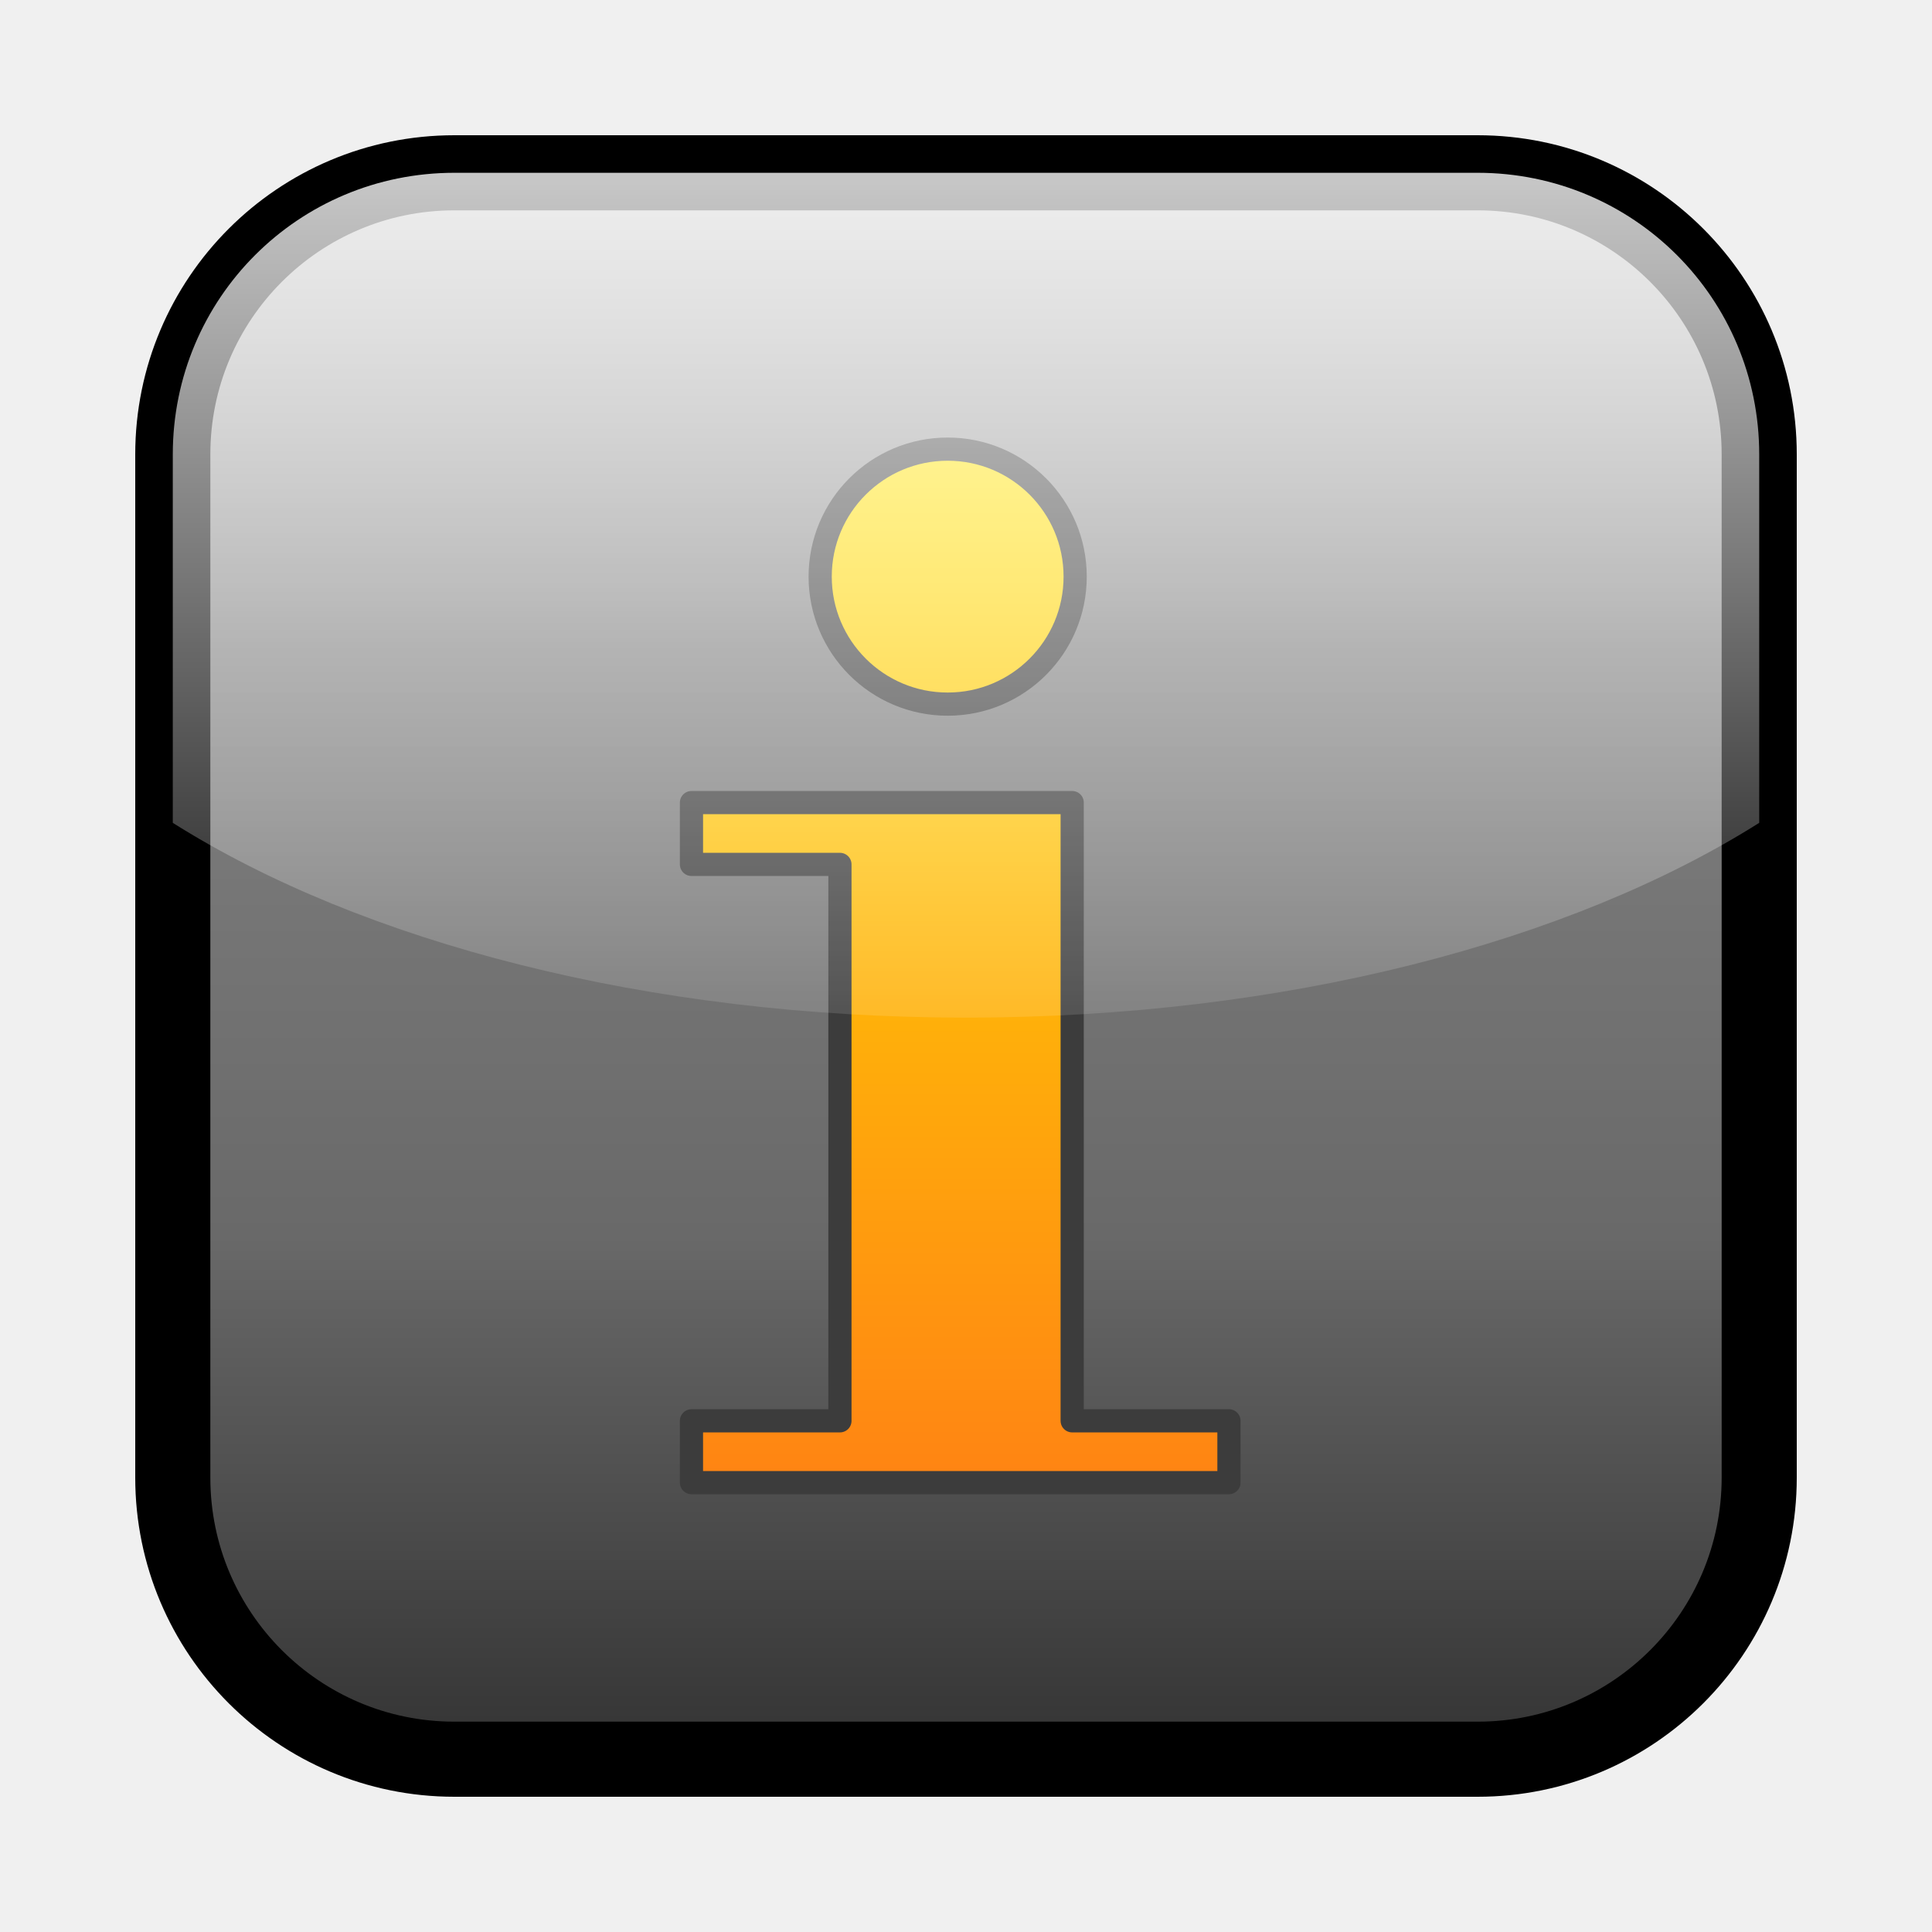
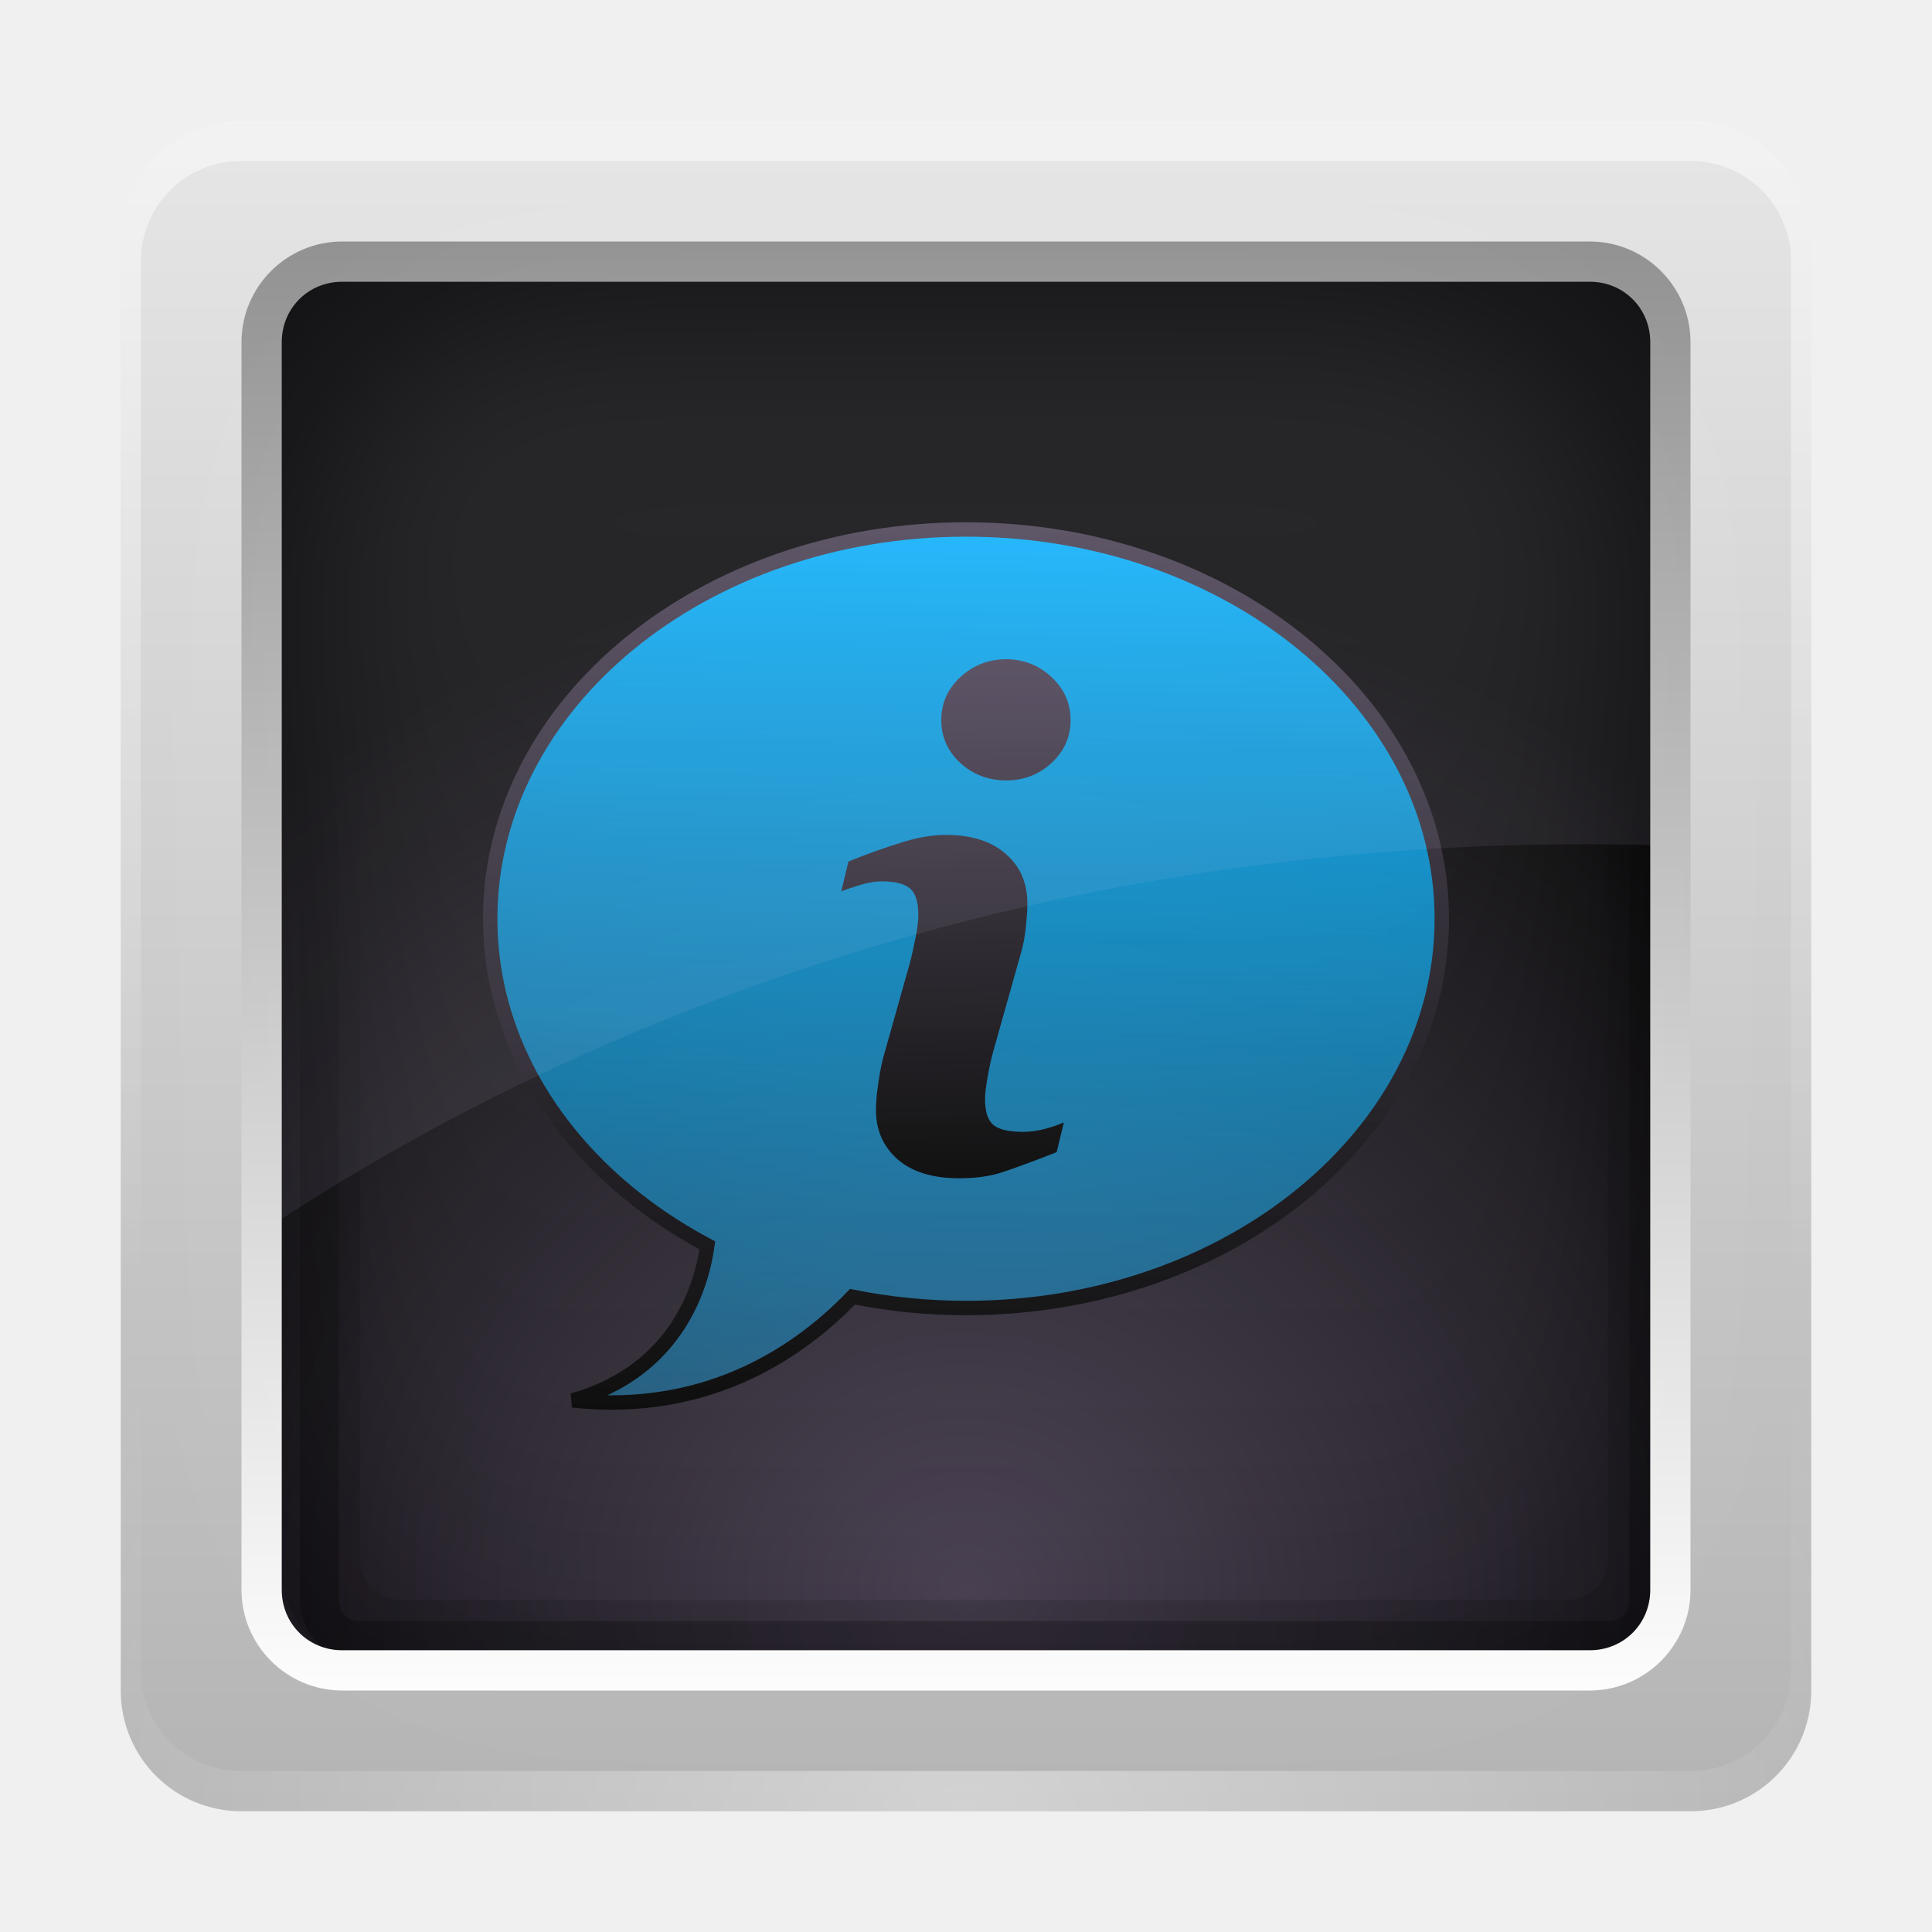
- <svg xmlns="http://www.w3.org/2000/svg" xmlns:xlink="http://www.w3.org/1999/xlink" version="1.0" width="250" height="250" id="svg2">
-   <defs id="defs4">
+ <svg xmlns="http://www.w3.org/2000/svg" xmlns:xlink="http://www.w3.org/1999/xlink" version="1.0" width="96" height="96" id="svg2408">
+   <defs id="defs2410">
+     <linearGradient id="linearGradient4145">
+       <stop style="stop-color:#00b1ff;stop-opacity:1;" offset="0" id="stop4147" />
+       <stop style="stop-color:#00b1ff;stop-opacity:0;" offset="1" id="stop4149" />
+     </linearGradient>
+     <linearGradient id="linearGradient3224">
+       <stop id="stop3226" style="stop-color:#42394b;stop-opacity:1" offset="0" />
+       <stop id="stop3228" style="stop-color:#000000;stop-opacity:1" offset="1" />
+     </linearGradient>
+     <linearGradient id="linearGradient3465">
+       <stop id="stop3467" style="stop-color:#919191;stop-opacity:1" offset="0" />
+       <stop id="stop3469" style="stop-color:#fdfdfd;stop-opacity:1" offset="1" />
+     </linearGradient>
+     <linearGradient id="linearGradient3187">
+       <stop id="stop3189" style="stop-color:#b4b4b4;stop-opacity:1" offset="0" />
+       <stop id="stop3191" style="stop-color:#e6e6e6;stop-opacity:1" offset="1" />
+     </linearGradient>
+     <linearGradient x1="45.448" y1="92.54" x2="45.448" y2="7.017" id="ButtonShadow" gradientUnits="userSpaceOnUse" gradientTransform="scale(1.005865,0.994169)">
+       <stop id="stop3750" style="stop-color:#000000;stop-opacity:1" offset="0" />
+       <stop id="stop3752" style="stop-color:#000000;stop-opacity:0.588" offset="1" />
+     </linearGradient>
+     <linearGradient id="linearGradient3737">
+       <stop id="stop3739" style="stop-color:#ffffff;stop-opacity:1" offset="0" />
+       <stop id="stop3741" style="stop-color:#ffffff;stop-opacity:0" offset="1" />
+     </linearGradient>
+     <filter color-interpolation-filters="sRGB" id="filter3174">
+       <feGaussianBlur id="feGaussianBlur3176" stdDeviation="1.71" />
+     </filter>
+     <linearGradient x1="36.357" y1="6" x2="36.357" y2="63.893" id="linearGradient3188" xlink:href="#linearGradient3737" gradientUnits="userSpaceOnUse" />
+     <linearGradient x1="48" y1="90" x2="48" y2="5.988" id="linearGradient3427" xlink:href="#linearGradient3187" gradientUnits="userSpaceOnUse" />
+     <radialGradient cx="47.098" cy="78.287" r="38.957" fx="47.098" fy="78.287" id="radialGradient3205" xlink:href="#linearGradient3224" gradientUnits="userSpaceOnUse" gradientTransform="matrix(1.383005,-1.0350102e-8,0,1.312393,-18.03892,-24.21873)" />
+     <linearGradient x1="43.179" y1="13" x2="43.179" y2="83.295" id="linearGradient3279" xlink:href="#linearGradient3465" gradientUnits="userSpaceOnUse" gradientTransform="matrix(1.029412,0,0,1.029412,-1.411765,-1.411765)" />
+     <linearGradient id="linearGradient3737-7">
+       <stop id="stop3739-2" style="stop-color:#ffffff;stop-opacity:1;" offset="0" />
+       <stop id="stop3741-7" style="stop-color:#ffffff;stop-opacity:0" offset="1" />
+     </linearGradient>
+     <radialGradient cx="48" cy="90.172" r="42" fx="48" fy="90.172" id="radialGradient2874" xlink:href="#linearGradient3737-7" gradientUnits="userSpaceOnUse" gradientTransform="matrix(1.157313,0,0,0.9959077,-7.551021,0.1971319)" />
+     <linearGradient id="linearGradient3737-4">
+       <stop id="stop3739-8" style="stop-color:#ffffff;stop-opacity:1" offset="0" />
+       <stop id="stop3741-71" style="stop-color:#ffffff;stop-opacity:0" offset="1" />
+     </linearGradient>
+     <clipPath id="clipPath3613">
+       <rect width="84" height="84" rx="6" ry="6" x="6" y="6" id="rect3615" style="fill:#ffffff;fill-opacity:1;fill-rule:nonzero;stroke:none" />
+     </clipPath>
+     <filter x="-0.192" y="-0.192" width="1.384" height="1.384" color-interpolation-filters="sRGB" id="filter3794">
+       <feGaussianBlur id="feGaussianBlur3796" stdDeviation="5.28" />
+     </filter>
+     <linearGradient x1="48" y1="20.221" x2="48" y2="138.661" id="linearGradient2908" xlink:href="#linearGradient3737-4" gradientUnits="userSpaceOnUse" />
+     <linearGradient x1="45.448" y1="92.54" x2="45.448" y2="7.017" id="ButtonShadow-0" gradientUnits="userSpaceOnUse" gradientTransform="matrix(1.005865,0,0,0.994169,100,0)">
+       <stop id="stop3750-8" style="stop-color:#000000;stop-opacity:1" offset="0" />
+       <stop id="stop3752-5" style="stop-color:#000000;stop-opacity:0.588" offset="1" />
+     </linearGradient>
+     <linearGradient x1="32.251" y1="6.132" x2="32.251" y2="90.239" id="linearGradient3780" xlink:href="#ButtonShadow-0" gradientUnits="userSpaceOnUse" gradientTransform="matrix(1.02381,0,0,1.011905,-1.142857,-98.07143)" />
+     <linearGradient x1="32.251" y1="6.132" x2="32.251" y2="90.239" id="linearGradient3772" xlink:href="#ButtonShadow-0" gradientUnits="userSpaceOnUse" gradientTransform="matrix(1.02381,0,0,1.011905,-1.142857,-98.07143)" />
+     <linearGradient x1="32.251" y1="6.132" x2="32.251" y2="90.239" id="linearGradient3725" xlink:href="#ButtonShadow-0" gradientUnits="userSpaceOnUse" gradientTransform="matrix(1.02381,0,0,1.011905,-1.142857,-98.07143)" />
+     <linearGradient x1="32.251" y1="6.132" x2="32.251" y2="90.239" id="linearGradient3721" xlink:href="#ButtonShadow-0" gradientUnits="userSpaceOnUse" gradientTransform="translate(0,-97)" />
+     <linearGradient x1="32.251" y1="6.132" x2="32.251" y2="90.239" id="linearGradient3224-3" xlink:href="#ButtonShadow-0" gradientUnits="userSpaceOnUse" gradientTransform="matrix(1.02381,0,0,1.011905,-1.142857,-98.07143)" />
+     <linearGradient xlink:href="#linearGradient3737-4" id="linearGradient3053" gradientUnits="userSpaceOnUse" x1="48" y1="20.221" x2="48" y2="138.661" />
+     <radialGradient xlink:href="#linearGradient3224" id="radialGradient3071" gradientUnits="userSpaceOnUse" gradientTransform="matrix(1.383005,-1.0350102e-8,0,1.312393,-17.14061,-23.7292)" cx="47.098" cy="78.287" fx="47.098" fy="78.287" r="38.957" />
    <linearGradient id="linearGradient3304">
      <stop id="stop3306" style="stop-color:#ff8313;stop-opacity:1" offset="0" />
      <stop id="stop3308" style="stop-color:#ffe400;stop-opacity:1" offset="1" />
    </linearGradient>
-     <linearGradient id="linearGradient3284">
-       <stop id="stop3286" style="stop-color:#ffffff;stop-opacity:0.784" offset="0" />
-       <stop id="stop3288" style="stop-color:#ffffff;stop-opacity:0.118" offset="1" />
-     </linearGradient>
-     <linearGradient id="linearGradient3170">
-       <stop id="stop3172" style="stop-color:#323232;stop-opacity:1" offset="0" />
-       <stop id="stop3216" style="stop-color:#696969;stop-opacity:1" offset="0.33" />
-       <stop id="stop3218" style="stop-color:#7f7f7f;stop-opacity:1" offset="0.692" />
-       <stop id="stop3212" style="stop-color:#b4b4b4;stop-opacity:1" offset="1" />
-     </linearGradient>
-     <linearGradient x1="325.5" y1="45" x2="325.5" y2="135" id="linearGradient3429" xlink:href="#linearGradient3284" gradientUnits="userSpaceOnUse" gradientTransform="matrix(1.214689,0,0,1.214689,-270.3814,-32.30227)" />
-     <linearGradient x1="322" y1="215" x2="322" y2="43.264" id="linearGradient3432" xlink:href="#linearGradient3170" gradientUnits="userSpaceOnUse" gradientTransform="matrix(1.214689,0,0,1.214689,-270.3814,-32.30227)" />
-     <linearGradient xlink:href="#linearGradient3304" id="linearGradient3762" x1="124.25" y1="192.853" x2="124.25" y2="60.343" gradientUnits="userSpaceOnUse" />
-     <linearGradient xlink:href="#linearGradient3304" id="linearGradient3764" x1="137.413" y1="219.122" x2="137.413" y2="87.255" gradientUnits="userSpaceOnUse" />
+     <linearGradient xlink:href="#linearGradient3304" id="linearGradient3023" gradientUnits="userSpaceOnUse" gradientTransform="matrix(1.214689,0,0,1.214689,-90,-246.6949)" x1="143.75" y1="334.5" x2="143.75" y2="276" />
+     <linearGradient id="linearGradient3045">
+       <stop id="stop3047" style="stop-color:#ff8313;stop-opacity:1" offset="0" />
+       <stop id="stop3049" style="stop-color:#ffe400;stop-opacity:1" offset="1" />
+     </linearGradient>
+     <linearGradient xlink:href="#linearGradient3737" id="linearGradient3894" x1="49.011" y1="48.65" x2="73.444" y2="48.65" gradientUnits="userSpaceOnUse" gradientTransform="translate(2.1,0)" />
+     <linearGradient xlink:href="#linearGradient3737" id="linearGradient3896" x1="23.038" y1="48.65" x2="47.471" y2="48.65" gradientUnits="userSpaceOnUse" gradientTransform="translate(2.1,0)" />
+     <radialGradient xlink:href="#ButtonShadow-0" id="radialGradient3908" cx="61.227" cy="48.65" fx="61.227" fy="48.65" r="12.217" gradientTransform="translate(2.1,7.9644297e-6)" gradientUnits="userSpaceOnUse" />
+     <radialGradient xlink:href="#ButtonShadow-0" id="radialGradient3910" cx="35.255" cy="48.65" fx="35.255" fy="48.65" r="12.217" gradientTransform="translate(2.1,-5.9733707e-6)" gradientUnits="userSpaceOnUse" />
+     <linearGradient xlink:href="#linearGradient3224" id="linearGradient3934" x1="51.244" y1="6.95" x2="51.244" y2="120.35" gradientUnits="userSpaceOnUse" />
+     <radialGradient xlink:href="#linearGradient3224" id="radialGradient3955" gradientUnits="userSpaceOnUse" gradientTransform="matrix(1.490888,-1.1072317e-8,0,1.40397,-22.22199,-28.73435)" cx="47.098" cy="78.287" fx="47.098" fy="78.287" r="38.957" />
+     <radialGradient cx="47.098" cy="78.287" r="38.957" fx="47.098" fy="78.287" id="radialGradient3205-1" xlink:href="#linearGradient3224-6" gradientUnits="userSpaceOnUse" gradientTransform="matrix(1.383005,-1.0350102e-8,0,1.312393,-18.03892,-24.21873)" />
+     <linearGradient id="linearGradient3224-6">
+       <stop id="stop3226-2" style="stop-color:#42394b;stop-opacity:1" offset="0" />
+       <stop id="stop3228-1" style="stop-color:#000000;stop-opacity:1" offset="1" />
+     </linearGradient>
+     <linearGradient x1="48" y1="90" x2="48" y2="5.988" id="linearGradient3427-0" xlink:href="#linearGradient3187-5" gradientUnits="userSpaceOnUse" />
+     <linearGradient id="linearGradient3187-5">
+       <stop id="stop3189-3" style="stop-color:#b4b4b4;stop-opacity:1" offset="0" />
+       <stop id="stop3191-2" style="stop-color:#e6e6e6;stop-opacity:1" offset="1" />
+     </linearGradient>
+     <linearGradient x1="36.357" y1="6" x2="36.357" y2="63.893" id="linearGradient3188-1" xlink:href="#linearGradient3737-9" gradientUnits="userSpaceOnUse" />
+     <linearGradient id="linearGradient3737-9">
+       <stop id="stop3739-7" style="stop-color:#ffffff;stop-opacity:1" offset="0" />
+       <stop id="stop3741-6" style="stop-color:#ffffff;stop-opacity:0" offset="1" />
+     </linearGradient>
+     <linearGradient x1="43.179" y1="13" x2="43.179" y2="83.295" id="linearGradient3279-8" xlink:href="#linearGradient3465-2" gradientUnits="userSpaceOnUse" gradientTransform="matrix(1.029412,0,0,1.029412,-1.411765,-1.411765)" />
+     <linearGradient id="linearGradient3465-2">
+       <stop id="stop3467-0" style="stop-color:#919191;stop-opacity:1" offset="0" />
+       <stop id="stop3469-6" style="stop-color:#fdfdfd;stop-opacity:1" offset="1" />
+     </linearGradient>
+     <radialGradient cx="48" cy="90.172" r="42" fx="48" fy="90.172" id="radialGradient2874-4" xlink:href="#linearGradient3737-7-3" gradientUnits="userSpaceOnUse" gradientTransform="matrix(1.157313,0,0,0.9959077,-7.551021,0.1971319)" />
+     <linearGradient id="linearGradient3737-7-3">
+       <stop id="stop3739-2-3" style="stop-color:#ffffff;stop-opacity:1" offset="0" />
+       <stop id="stop3741-7-6" style="stop-color:#ffffff;stop-opacity:0" offset="1" />
+     </linearGradient>
+     <linearGradient x1="48" y1="20.221" x2="48" y2="138.661" id="linearGradient2908-9" xlink:href="#linearGradient3737-4-0" gradientUnits="userSpaceOnUse" />
+     <linearGradient id="linearGradient3737-4-0">
+       <stop id="stop3739-8-4" style="stop-color:#ffffff;stop-opacity:1" offset="0" />
+       <stop id="stop3741-71-8" style="stop-color:#ffffff;stop-opacity:0" offset="1" />
+     </linearGradient>
+     <clipPath id="clipPath3613-5">
+       <rect width="84" height="84" rx="6" ry="6" x="6" y="6" id="rect3615-1" style="fill:#ffffff;fill-opacity:1;fill-rule:nonzero;stroke:none" />
+     </clipPath>
+     <filter x="-0.192" y="-0.192" width="1.384" height="1.384" color-interpolation-filters="sRGB" id="filter3794-2">
+       <feGaussianBlur id="feGaussianBlur3796-9" stdDeviation="5.28" />
+     </filter>
+     <linearGradient xlink:href="#linearGradient3187-5" id="linearGradient4094" gradientUnits="userSpaceOnUse" x1="48" y1="90" x2="48" y2="5.988" />
+     <linearGradient xlink:href="#linearGradient3737-9" id="linearGradient4096" gradientUnits="userSpaceOnUse" x1="36.357" y1="6" x2="36.357" y2="63.893" />
+     <linearGradient xlink:href="#linearGradient3465-2" id="linearGradient4098" gradientUnits="userSpaceOnUse" gradientTransform="matrix(1.029412,0,0,1.029412,-1.411765,-1.411765)" x1="43.179" y1="13" x2="43.179" y2="83.295" />
+     <radialGradient xlink:href="#linearGradient3737-7-3" id="radialGradient4100" gradientUnits="userSpaceOnUse" gradientTransform="matrix(1.157313,0,0,0.9959077,-7.551021,0.1971319)" cx="48" cy="90.172" fx="48" fy="90.172" r="42" />
+     <linearGradient xlink:href="#linearGradient3737-4-0" id="linearGradient4102" gradientUnits="userSpaceOnUse" x1="48" y1="20.221" x2="48" y2="138.661" />
+     <radialGradient xlink:href="#linearGradient3224-6" id="radialGradient4104" gradientUnits="userSpaceOnUse" gradientTransform="matrix(1.383005,-1.0350102e-8,0,1.312393,-18.03892,-24.21873)" cx="47.098" cy="78.287" fx="47.098" fy="78.287" r="38.957" />
+     <radialGradient xlink:href="#linearGradient3224-6" id="radialGradient4113" gradientUnits="userSpaceOnUse" gradientTransform="matrix(1.383005,-1.0350102e-8,0,1.312393,-17.14061,-23.7292)" cx="47.098" cy="78.287" fx="47.098" fy="78.287" r="38.957" />
+     <linearGradient xlink:href="#linearGradient4145" id="linearGradient4151" x1="51.238" y1="34.85" x2="51.544" y2="132.65" gradientUnits="userSpaceOnUse" />
+     <linearGradient xlink:href="#linearGradient3637" id="linearGradient3073" gradientUnits="userSpaceOnUse" gradientTransform="matrix(2.792325,0,0,-3.22312,124.2,132.2)" x1="10.744" y1="16.767" x2="10.744" y2="1.862" />
+     <linearGradient id="linearGradient3637">
+       <stop id="stop3639" style="stop-color:#f0f0f0;stop-opacity:1" offset="0" />
+       <stop id="stop3641" style="stop-color:#aaaaaa;stop-opacity:1" offset="1" />
+     </linearGradient>
+     <linearGradient xlink:href="#linearGradient3848" id="linearGradient3049" gradientUnits="userSpaceOnUse" x1="57.518" y1="90" x2="57.518" y2="5.597" gradientTransform="translate(64.8,-51)" />
+     <linearGradient x1="58.65" y1="122" x2="58.65" y2="5.425" id="linearGradient3848" gradientUnits="userSpaceOnUse" gradientTransform="matrix(1.017241,0,0,1.017241,-1.103448,-1.103448)">
+       <stop id="stop3850" style="stop-color:#b14500;stop-opacity:1" offset="0" />
+       <stop id="stop3852" style="stop-color:#ef8d00;stop-opacity:1" offset="1" />
+     </linearGradient>
+     <linearGradient xlink:href="#linearGradient3700" id="linearGradient3091" gradientUnits="userSpaceOnUse" x1="48" y1="90" x2="48" y2="5.988" />
+     <linearGradient id="linearGradient3700">
+       <stop id="stop3702" style="stop-color:#dcdcdc;stop-opacity:1" offset="0" />
+       <stop id="stop3704" style="stop-color:#f0f0f0;stop-opacity:1" offset="1" />
+     </linearGradient>
+     <linearGradient x1="48" y1="32" x2="48" y2="80" id="linearGradient3701" xlink:href="#linearGradient3641" gradientUnits="userSpaceOnUse" gradientTransform="translate(100,0)" />
+     <linearGradient id="linearGradient3641">
+       <stop id="stop3643" style="stop-color:#000000;stop-opacity:1" offset="0" />
+       <stop id="stop3645" style="stop-color:#000000;stop-opacity:0" offset="1" />
+     </linearGradient>
+     <clipPath id="clipPath3696">
+       <rect width="84" height="84" rx="6" ry="6" x="106" y="6" id="rect3698" style="fill:#ff00ff;fill-opacity:1;fill-rule:nonzero;stroke:none" />
+     </clipPath>
+     <filter color-interpolation-filters="sRGB" id="filter3665">
+       <feGaussianBlur id="feGaussianBlur3667" stdDeviation="0.69" />
+     </filter>
+     <linearGradient id="linearGradient3727">
+       <stop id="stop3729" style="stop-color:#d5d5d5;stop-opacity:1" offset="0" />
+       <stop id="stop3731" style="stop-color:#f1f1f1;stop-opacity:1" offset="1" />
+     </linearGradient>
+     <linearGradient x1="51" y1="62" x2="51" y2="21" id="linearGradient3707" xlink:href="#linearGradient3641" gradientUnits="userSpaceOnUse" gradientTransform="translate(100,-1)" />
+     <linearGradient id="linearGradient3120">
+       <stop id="stop3122" style="stop-color:#000000;stop-opacity:1" offset="0" />
+       <stop id="stop3124" style="stop-color:#000000;stop-opacity:0" offset="1" />
+     </linearGradient>
+     <clipPath id="clipPath3703">
+       <rect width="84" height="84" rx="6" ry="6" x="106" y="6" id="rect3705" style="fill:#ff00ff;fill-opacity:1;fill-rule:nonzero;stroke:none" />
+     </clipPath>
+     <filter color-interpolation-filters="sRGB" id="filter3649">
+       <feGaussianBlur id="feGaussianBlur3651" stdDeviation="1.38" />
+     </filter>
+     <linearGradient id="linearGradient3131">
+       <stop id="stop3133" style="stop-color:#dcdcdc;stop-opacity:1" offset="0" />
+       <stop id="stop3135" style="stop-color:#f0f0f0;stop-opacity:1" offset="1" />
+     </linearGradient>
+     <linearGradient id="linearGradient3685">
+       <stop id="stop3687" style="stop-color:#ca0a0a;stop-opacity:1" offset="0" />
+       <stop id="stop3689" style="stop-color:#f03131;stop-opacity:1" offset="1" />
+     </linearGradient>
+     <linearGradient xlink:href="#linearGradient3641" id="linearGradient4078" gradientUnits="userSpaceOnUse" gradientTransform="translate(100,0)" x1="48" y1="32" x2="48" y2="80" />
+     <linearGradient xlink:href="#linearGradient3641" id="linearGradient4082" gradientUnits="userSpaceOnUse" gradientTransform="translate(100,-1)" x1="51" y1="62" x2="51" y2="21" />
+     <linearGradient xlink:href="#linearGradient3690" id="linearGradient3089" gradientUnits="userSpaceOnUse" gradientTransform="translate(-108.3,-30.89999)" x1="43.837" y1="77.676" x2="43.837" y2="30.088" />
+     <linearGradient id="linearGradient3690">
+       <stop id="stop3692" style="stop-color:#3481a6;stop-opacity:0.784" offset="0" />
+       <stop id="stop3694" style="stop-color:#3481a6;stop-opacity:0.392" offset="1" />
+     </linearGradient>
+     <linearGradient xlink:href="#linearGradient4145" id="linearGradient4130" x1="-324.871" y1="78.636" x2="-325.032" y2="175.918" gradientUnits="userSpaceOnUse" gradientTransform="translate(373.8,-55.2)" />
+     <linearGradient xlink:href="#linearGradient3224" id="linearGradient4138" x1="-324.871" y1="78.636" x2="-325.032" y2="175.918" gradientUnits="userSpaceOnUse" gradientTransform="translate(373.8,-55.2)" />
+     <linearGradient xlink:href="#linearGradient3224" id="linearGradient3056" gradientUnits="userSpaceOnUse" gradientTransform="matrix(0.7164179,0,0,0.7164179,-133.7113,43.24361)" x1="71.672" y1="26.599" x2="72.52" y2="62.688" />
+     <linearGradient id="linearGradient3697">
+       <stop id="stop3699" style="stop-color:#dcdcdc;stop-opacity:1" offset="0" />
+       <stop id="stop3701" style="stop-color:#f0f0f0;stop-opacity:1" offset="1" />
+     </linearGradient>
+     <linearGradient xlink:href="#linearGradient3224" id="linearGradient4182" x1="-59.592" y1="38.088" x2="-59.414" y2="99.394" gradientUnits="userSpaceOnUse" gradientTransform="matrix(0.7164179,0,0,0.7164179,-29.89317,28.19158)" />
+     <linearGradient xlink:href="#linearGradient4145" id="linearGradient4190" x1="-77.411" y1="37.239" x2="-78.294" y2="132.911" gradientUnits="userSpaceOnUse" gradientTransform="matrix(0.7164179,0,0,0.7164179,-29.89317,28.19158)" />
+     <linearGradient xlink:href="#linearGradient4145" id="linearGradient4196" gradientUnits="userSpaceOnUse" gradientTransform="matrix(0.7164179,0,0,0.7164179,-29.89317,28.19158)" x1="-77.411" y1="37.239" x2="-78.294" y2="132.911" />
+     <linearGradient xlink:href="#linearGradient3224" id="linearGradient4198" gradientUnits="userSpaceOnUse" gradientTransform="matrix(0.7164179,0,0,0.7164179,-29.89317,28.19158)" x1="-59.592" y1="38.088" x2="-59.414" y2="99.394" />
+     <linearGradient xlink:href="#linearGradient3224" id="linearGradient4200" gradientUnits="userSpaceOnUse" gradientTransform="matrix(0.7164179,0,0,0.7164179,-133.7113,43.24361)" x1="71.672" y1="26.599" x2="72.52" y2="62.688" />
  </defs>
-   <rect width="205.282" height="205.282" rx="36.441" ry="36.441" x="22.359" y="22.359" id="rect3168" style="fill:url(#linearGradient3432);fill-opacity:1;stroke:#000000;stroke-width:9.718;stroke-linejoin:round;stroke-miterlimit:4;stroke-dasharray:none;stroke-opacity:1" />
-   <path style="fill:url(#linearGradient3764);fill-opacity:1;stroke:#3c3c3c;stroke-width:2.993;stroke-linecap:round;stroke-linejoin:round;stroke-miterlimit:4;stroke-opacity:1;stroke-dasharray:none;stroke-dashoffset:0" id="path3721" d="m 153.874,104.714 a 16.461,16.461 0 1 1 -32.922,0 16.461,16.461 0 1 1 32.922,0 z" transform="matrix(1.002234,0,0,1.002234,-15.09223,-30.33217)" />
-   <path style="fill:url(#linearGradient3762);fill-opacity:1;stroke:#3c3c3c;stroke-width:3;stroke-linecap:round;stroke-linejoin:round;stroke-miterlimit:4;stroke-opacity:1;stroke-dasharray:none;stroke-dashoffset:0" d="m 89.476,103.853 0,8 19.212,0 0,72 -19.212,0 0,8 19.212,0 30.052,0 20.285,0 0,-8 -20.285,0 0,-72 0,-8 -30.052,0 -19.212,0 z" id="rect3723" />
-   <path d="M 58.799,22.359 C 38.611,22.359 22.359,38.611 22.359,58.799 L 22.359,106.476 C 46.761,121.866 83.701,131.681 125,131.681 C 166.299,131.681 203.239,121.866 227.641,106.476 L 227.641,58.799 C 227.641,38.611 211.389,22.359 191.201,22.359 L 58.799,22.359 z" id="rect3404" style="fill:url(#linearGradient3429);fill-opacity:1;stroke:none;stroke-width:8;stroke-linejoin:round;stroke-miterlimit:4;stroke-dasharray:none;stroke-opacity:1" />
+   <path style="opacity:0.6;color:#000000;fill:#000000;fill-opacity:1;fill-rule:nonzero;stroke:none;stroke-width:1;marker:none;visibility:visible;display:inline;overflow:visible;enable-background:accumulate" id="rect3977-9" d="m 17.898,14.49 c -1.662,0 -3,1.338 -3,3 l 0,62 c 0,1.662 1.338,3 3,3 l 62,0 c 1.662,0 3,-1.338 3,-3 l 0,-62 c 0,-1.662 -1.338,-3 -3,-3 l -62,0 z m 0,0.969 62,0 c 1.14,0 2.031,0.891 2.031,2.031 l 0,62 c 0,1.14 -0.891,2.031 -2.031,2.031 l -62,0 c -1.14,0 -2.031,-0.891 -2.031,-2.031 l 0,-62 c 0,-1.14 0.891,-2.031 2.031,-2.031 z" />
+   <g id="layer2" style="display:none">
+     <rect width="86" height="85" rx="6" ry="6" x="5" y="7" id="rect3745" style="opacity:0.9;fill:url(#ButtonShadow);fill-opacity:1;fill-rule:nonzero;stroke:none;filter:url(#filter3174)" />
+   </g>
+   <rect style="fill:url(#radialGradient4113);fill-opacity:1;stroke:none" id="rect3461-7" y="8.744" x="9.039" ry="6.173" rx="5.853" height="78.516" width="77.915" />
+   <path style="font-size:medium;font-style:normal;font-variant:normal;font-weight:normal;font-stretch:normal;text-indent:0;text-align:start;text-decoration:none;line-height:normal;letter-spacing:normal;word-spacing:normal;text-transform:none;direction:ltr;block-progression:tb;writing-mode:lr-tb;text-anchor:start;opacity:0.15;color:#000000;fill:#000000;fill-opacity:1;stroke:none;stroke-width:4;marker:none;visibility:visible;display:inline;overflow:visible;enable-background:accumulate;font-family:Abandoned Bitplane;-inkscape-font-specification:Abandoned Bitplane" id="rect3222-3-8" d="m 19.898,13.49 c -3.289,0 -6,2.711 -6,6 l 0,58 c 0,3.289 2.711,6 6,6 l 58,0 c 3.289,0 6,-2.711 6,-6 l 0,-58 c 0,-3.289 -2.711,-6 -6,-6 l -58,0 z m 0,4 58,0 c 1.143,0 2,0.857 2,2 l 0,58 c 0,1.143 -0.857,2 -2,2 l -58,0 c -1.143,0 -2,-0.857 -2,-2 l 0,-58 c 0,-1.143 0.857,-2 2,-2 z" />
+   <path style="opacity:0.3;color:#000000;fill:#000000;fill-opacity:1;fill-rule:nonzero;stroke:none;stroke-width:1;marker:none;visibility:visible;display:inline;overflow:visible;enable-background:accumulate" id="rect3981-0" d="m 17.898,14.49 c -1.662,0 -3,1.338 -3,3 l 0,62 c 0,1.662 1.338,3 3,3 l 62,0 c 1.662,0 3,-1.338 3,-3 l 0,-62 c 0,-1.662 -1.338,-3 -3,-3 l -62,0 z m 0,1.938 62,0 c 0.618,0 1.062,0.444 1.062,1.062 l 0,62 c 0,0.618 -0.444,1.062 -1.062,1.062 l -62,0 c -0.618,0 -1.062,-0.444 -1.062,-1.062 l 0,-62 c 0,-0.618 0.444,-1.062 1.062,-1.062 z" />
+   <g id="g4192" transform="translate(129.4128,-29.3629)">
+     <path d="m -81.413,55.672 c -13.057,0 -23.642,8.66 -23.642,19.343 0,6.805 4.298,12.783 10.791,16.231 -0.247,1.797 -1.371,6.197 -6.694,7.701 6.894,0.749 11.472,-2.612 13.903,-5.149 1.808,0.362 3.697,0.56 5.642,0.56 13.057,0 23.642,-8.66 23.642,-19.343 0,-10.683 -10.585,-19.343 -23.642,-19.343 z" id="path3625" style="fill:url(#linearGradient4196);fill-opacity:1;stroke:url(#linearGradient4198);stroke-width:0.716;stroke-opacity:1;display:inline" />
+     <path d="m -79.417,62.119 c -0.884,2.6e-5 -1.65,0.306 -2.284,0.896 -0.633,0.59 -0.94,1.297 -0.94,2.127 -6e-6,0.83 0.307,1.537 0.94,2.127 0.633,0.579 1.399,0.873 2.284,0.873 0.884,1.8e-5 1.639,-0.295 2.261,-0.873 0.633,-0.589 0.94,-1.297 0.94,-2.127 -1.1e-5,-0.83 -0.307,-1.537 -0.94,-2.127 -0.622,-0.589 -1.377,-0.895 -2.261,-0.896 z m -3,8.731 c -0.721,1.6e-5 -1.476,0.141 -2.284,0.403 -0.808,0.251 -1.668,0.558 -2.552,0.918 l -0.358,1.478 c 0.262,-0.098 0.58,-0.204 0.94,-0.313 0.371,-0.109 0.725,-0.179 1.075,-0.179 0.71,1.4e-5 1.182,0.14 1.433,0.381 0.251,0.24 0.381,0.665 0.381,1.276 -4e-6,0.338 -0.047,0.705 -0.134,1.119 -0.076,0.404 -0.171,0.84 -0.291,1.299 l -1.343,4.769 c -0.12,0.502 -0.192,0.962 -0.246,1.366 -0.055,0.393 -0.09,0.782 -0.09,1.164 -2e-6,0.983 0.354,1.796 1.075,2.44 0.731,0.633 1.757,0.94 3.067,0.94 0.852,0 1.595,-0.107 2.239,-0.336 0.644,-0.218 1.516,-0.537 2.597,-0.963 l 0.358,-1.478 c -0.186,0.087 -0.481,0.193 -0.896,0.313 -0.415,0.109 -0.792,0.157 -1.119,0.157 -0.699,0 -1.194,-0.107 -1.478,-0.336 -0.284,-0.229 -0.425,-0.665 -0.425,-1.299 -8e-6,-0.251 0.047,-0.628 0.134,-1.119 0.087,-0.491 0.182,-0.916 0.291,-1.299 l 1.343,-4.769 c 0.131,-0.437 0.225,-0.909 0.269,-1.433 0.055,-0.524 0.067,-0.89 0.067,-1.097 -10e-6,-1.004 -0.343,-1.818 -1.052,-2.44 -0.699,-0.633 -1.701,-0.963 -3,-0.963 z" id="path3659" style="font-size:48px;font-style:italic;font-variant:normal;font-weight:bold;font-stretch:normal;text-align:start;line-height:100%;writing-mode:tb-rl;text-anchor:start;fill:url(#linearGradient4200);fill-opacity:1;stroke:none;display:inline;font-family:Georgia;-inkscape-font-specification:Georgia Bold Italic" />
+   </g>
+   <path style="opacity:0.08;fill:#d9c6ed;fill-opacity:1;stroke:none" id="rect3256-3" d="m 14.898,8.74 c -3.242,0 -5.844,2.767 -5.844,6.187 l 0,49.062 C 27.879,50.131 54.866,40.196 86.961,42.208 l 0,-27.281 c 0,-3.42 -2.633,-6.187 -5.875,-6.187 l -66.188,0 z" />
+   <g id="layer1" style="display:inline">
+     <path d="M 12,6 C 8.676,6 6,8.676 6,12 l 0,72 c 0,3.324 2.676,6 6,6 l 72,0 c 3.324,0 6,-2.676 6,-6 L 90,12 C 90,8.676 87.324,6 84,6 L 12,6 z m 5,7 62,0 c 2.216,0 4,1.784 4,4 l 0,62 c 10e-7,2.216 -1.784,4 -4,4 l -62,0 c -2.216,10e-7 -4,-1.784 -4,-4 l 0,-62 c 0,-2.216 1.784,-4 4,-4 z" id="rect2419" style="fill:url(#linearGradient4094);fill-opacity:1;fill-rule:nonzero;stroke:none" />
+     <path d="M 12,6 C 8.676,6 6,8.676 6,12 l 0,2 0,68 0,2 c 0,0.335 0.041,0.651 0.094,0.969 0.049,0.296 0.097,0.597 0.188,0.875 0.01,0.03 0.021,0.064 0.031,0.094 0.099,0.288 0.235,0.547 0.375,0.812 0.145,0.274 0.316,0.536 0.5,0.781 0.184,0.246 0.374,0.473 0.594,0.688 0.44,0.428 0.943,0.815 1.5,1.094 0.279,0.14 0.573,0.247 0.875,0.344 -0.256,-0.1 -0.487,-0.236 -0.719,-0.375 -0.007,-0.004 -0.024,0.004 -0.031,0 -0.032,-0.019 -0.062,-0.043 -0.094,-0.062 -0.12,-0.077 -0.231,-0.164 -0.344,-0.25 -0.106,-0.081 -0.213,-0.161 -0.312,-0.25 C 8.478,88.557 8.309,88.373 8.156,88.188 8.049,88.057 7.938,87.922 7.844,87.781 7.819,87.743 7.805,87.695 7.781,87.656 7.716,87.553 7.651,87.452 7.594,87.344 7.493,87.149 7.388,86.928 7.312,86.719 7.305,86.697 7.289,86.678 7.281,86.656 7.249,86.564 7.245,86.469 7.219,86.375 7.188,86.268 7.148,86.172 7.125,86.062 7.052,85.721 7,85.364 7,85 L 7,83 7,15 7,13 C 7,10.218 9.218,8 12,8 l 2,0 68,0 2,0 c 2.782,0 5,2.218 5,5 l 0,2 0,68 0,2 c 0,0.364 -0.052,0.721 -0.125,1.062 -0.044,0.207 -0.088,0.398 -0.156,0.594 -0.008,0.022 -0.023,0.041 -0.031,0.062 -0.063,0.174 -0.138,0.367 -0.219,0.531 -0.042,0.083 -0.079,0.17 -0.125,0.25 -0.055,0.097 -0.127,0.188 -0.188,0.281 -0.094,0.141 -0.205,0.276 -0.312,0.406 -0.143,0.174 -0.303,0.347 -0.469,0.5 -0.011,0.01 -0.02,0.021 -0.031,0.031 -0.138,0.126 -0.285,0.234 -0.438,0.344 -0.103,0.073 -0.204,0.153 -0.312,0.219 -0.007,0.004 -0.024,-0.004 -0.031,0 -0.232,0.139 -0.463,0.275 -0.719,0.375 0.302,-0.097 0.596,-0.204 0.875,-0.344 0.557,-0.279 1.06,-0.666 1.5,-1.094 0.22,-0.214 0.409,-0.442 0.594,-0.688 0.184,-0.246 0.355,-0.508 0.5,-0.781 0.14,-0.265 0.276,-0.525 0.375,-0.812 0.01,-0.031 0.021,-0.063 0.031,-0.094 0.09,-0.278 0.139,-0.579 0.188,-0.875 C 89.959,84.651 90,84.335 90,84 l 0,-2 0,-68 0,-2 C 90,8.676 87.324,6 84,6 L 12,6 z" id="rect3728" style="opacity:0.5;fill:url(#linearGradient4096);fill-opacity:1;fill-rule:nonzero;stroke:none" />
+     <path d="m 17,12 c -2.753,0 -5,2.247 -5,5 l 0,62 c 0,2.753 2.247,5 5,5 l 62,0 c 2.753,0 5,-2.247 5,-5 l 0,-62 c 0,-2.753 -2.247,-5 -5,-5 l -62,0 z m 0,2 62,0 c 1.679,0 3,1.321 3,3 l 0,62 c 10e-7,1.679 -1.321,3 -3,3 l -62,0 c -1.679,0 -3,-1.321 -3,-3 l 0,-62 c 0,-1.679 1.321,-3 3,-3 z" id="rect3425" style="fill:url(#linearGradient4098);fill-opacity:1;fill-rule:nonzero;stroke:none" />
+     <path d="M 12,90 C 8.676,90 6,87.324 6,84 L 6,82 6,14 6,12 c 0,-0.335 0.041,-0.651 0.094,-0.969 0.049,-0.296 0.097,-0.597 0.188,-0.875 C 6.291,10.126 6.302,10.093 6.312,10.062 6.411,9.775 6.547,9.515 6.688,9.25 6.832,8.976 7.003,8.714 7.188,8.469 7.372,8.223 7.561,7.995 7.781,7.781 8.221,7.353 8.724,6.967 9.281,6.688 9.56,6.548 9.855,6.441 10.156,6.344 9.9,6.444 9.67,6.58 9.438,6.719 c -0.007,0.004 -0.024,-0.004 -0.031,0 -0.032,0.019 -0.062,0.043 -0.094,0.062 -0.12,0.077 -0.231,0.164 -0.344,0.25 -0.106,0.081 -0.213,0.161 -0.312,0.25 C 8.478,7.443 8.309,7.627 8.156,7.812 8.049,7.943 7.938,8.078 7.844,8.219 7.819,8.257 7.805,8.305 7.781,8.344 7.716,8.447 7.651,8.548 7.594,8.656 7.493,8.851 7.388,9.072 7.312,9.281 7.305,9.303 7.289,9.322 7.281,9.344 7.249,9.436 7.245,9.531 7.219,9.625 7.188,9.732 7.148,9.828 7.125,9.938 7.052,10.279 7,10.636 7,11 l 0,2 0,68 0,2 c 0,2.782 2.218,5 5,5 l 2,0 68,0 2,0 c 2.782,0 5,-2.218 5,-5 l 0,-2 0,-68 0,-2 C 89,10.636 88.948,10.279 88.875,9.938 88.831,9.731 88.787,9.54 88.719,9.344 88.711,9.322 88.695,9.303 88.688,9.281 88.625,9.108 88.549,8.914 88.469,8.75 88.427,8.667 88.39,8.58 88.344,8.5 88.289,8.403 88.217,8.312 88.156,8.219 88.062,8.078 87.951,7.943 87.844,7.812 87.701,7.638 87.541,7.466 87.375,7.312 87.364,7.302 87.355,7.291 87.344,7.281 87.205,7.156 87.059,7.047 86.906,6.938 86.804,6.864 86.702,6.784 86.594,6.719 c -0.007,-0.004 -0.024,0.004 -0.031,0 -0.232,-0.139 -0.463,-0.275 -0.719,-0.375 0.302,0.097 0.596,0.204 0.875,0.344 0.557,0.279 1.06,0.666 1.5,1.094 0.22,0.214 0.409,0.442 0.594,0.688 0.184,0.246 0.355,0.508 0.5,0.781 0.14,0.265 0.276,0.525 0.375,0.812 0.01,0.031 0.021,0.063 0.031,0.094 0.09,0.278 0.139,0.579 0.188,0.875 C 89.959,11.349 90,11.665 90,12 l 0,2 0,68 0,2 c 0,3.324 -2.676,6 -6,6 l -72,0 z" id="path3615" style="opacity:0.4;fill:url(#radialGradient4100);fill-opacity:1;fill-rule:nonzero;stroke:none" />
+     <rect width="66" height="66" rx="12" ry="12" x="15" y="15" clip-path="url(#clipPath3613-5)" id="rect3171" style="opacity:0.1;fill:url(#linearGradient4102);fill-opacity:1;fill-rule:nonzero;stroke:#ffffff;stroke-width:0.5;stroke-linecap:round;stroke-linejoin:miter;stroke-miterlimit:4;stroke-opacity:1;stroke-dasharray:none;stroke-dashoffset:0;filter:url(#filter3794-2)" />
+   </g>
</svg>
